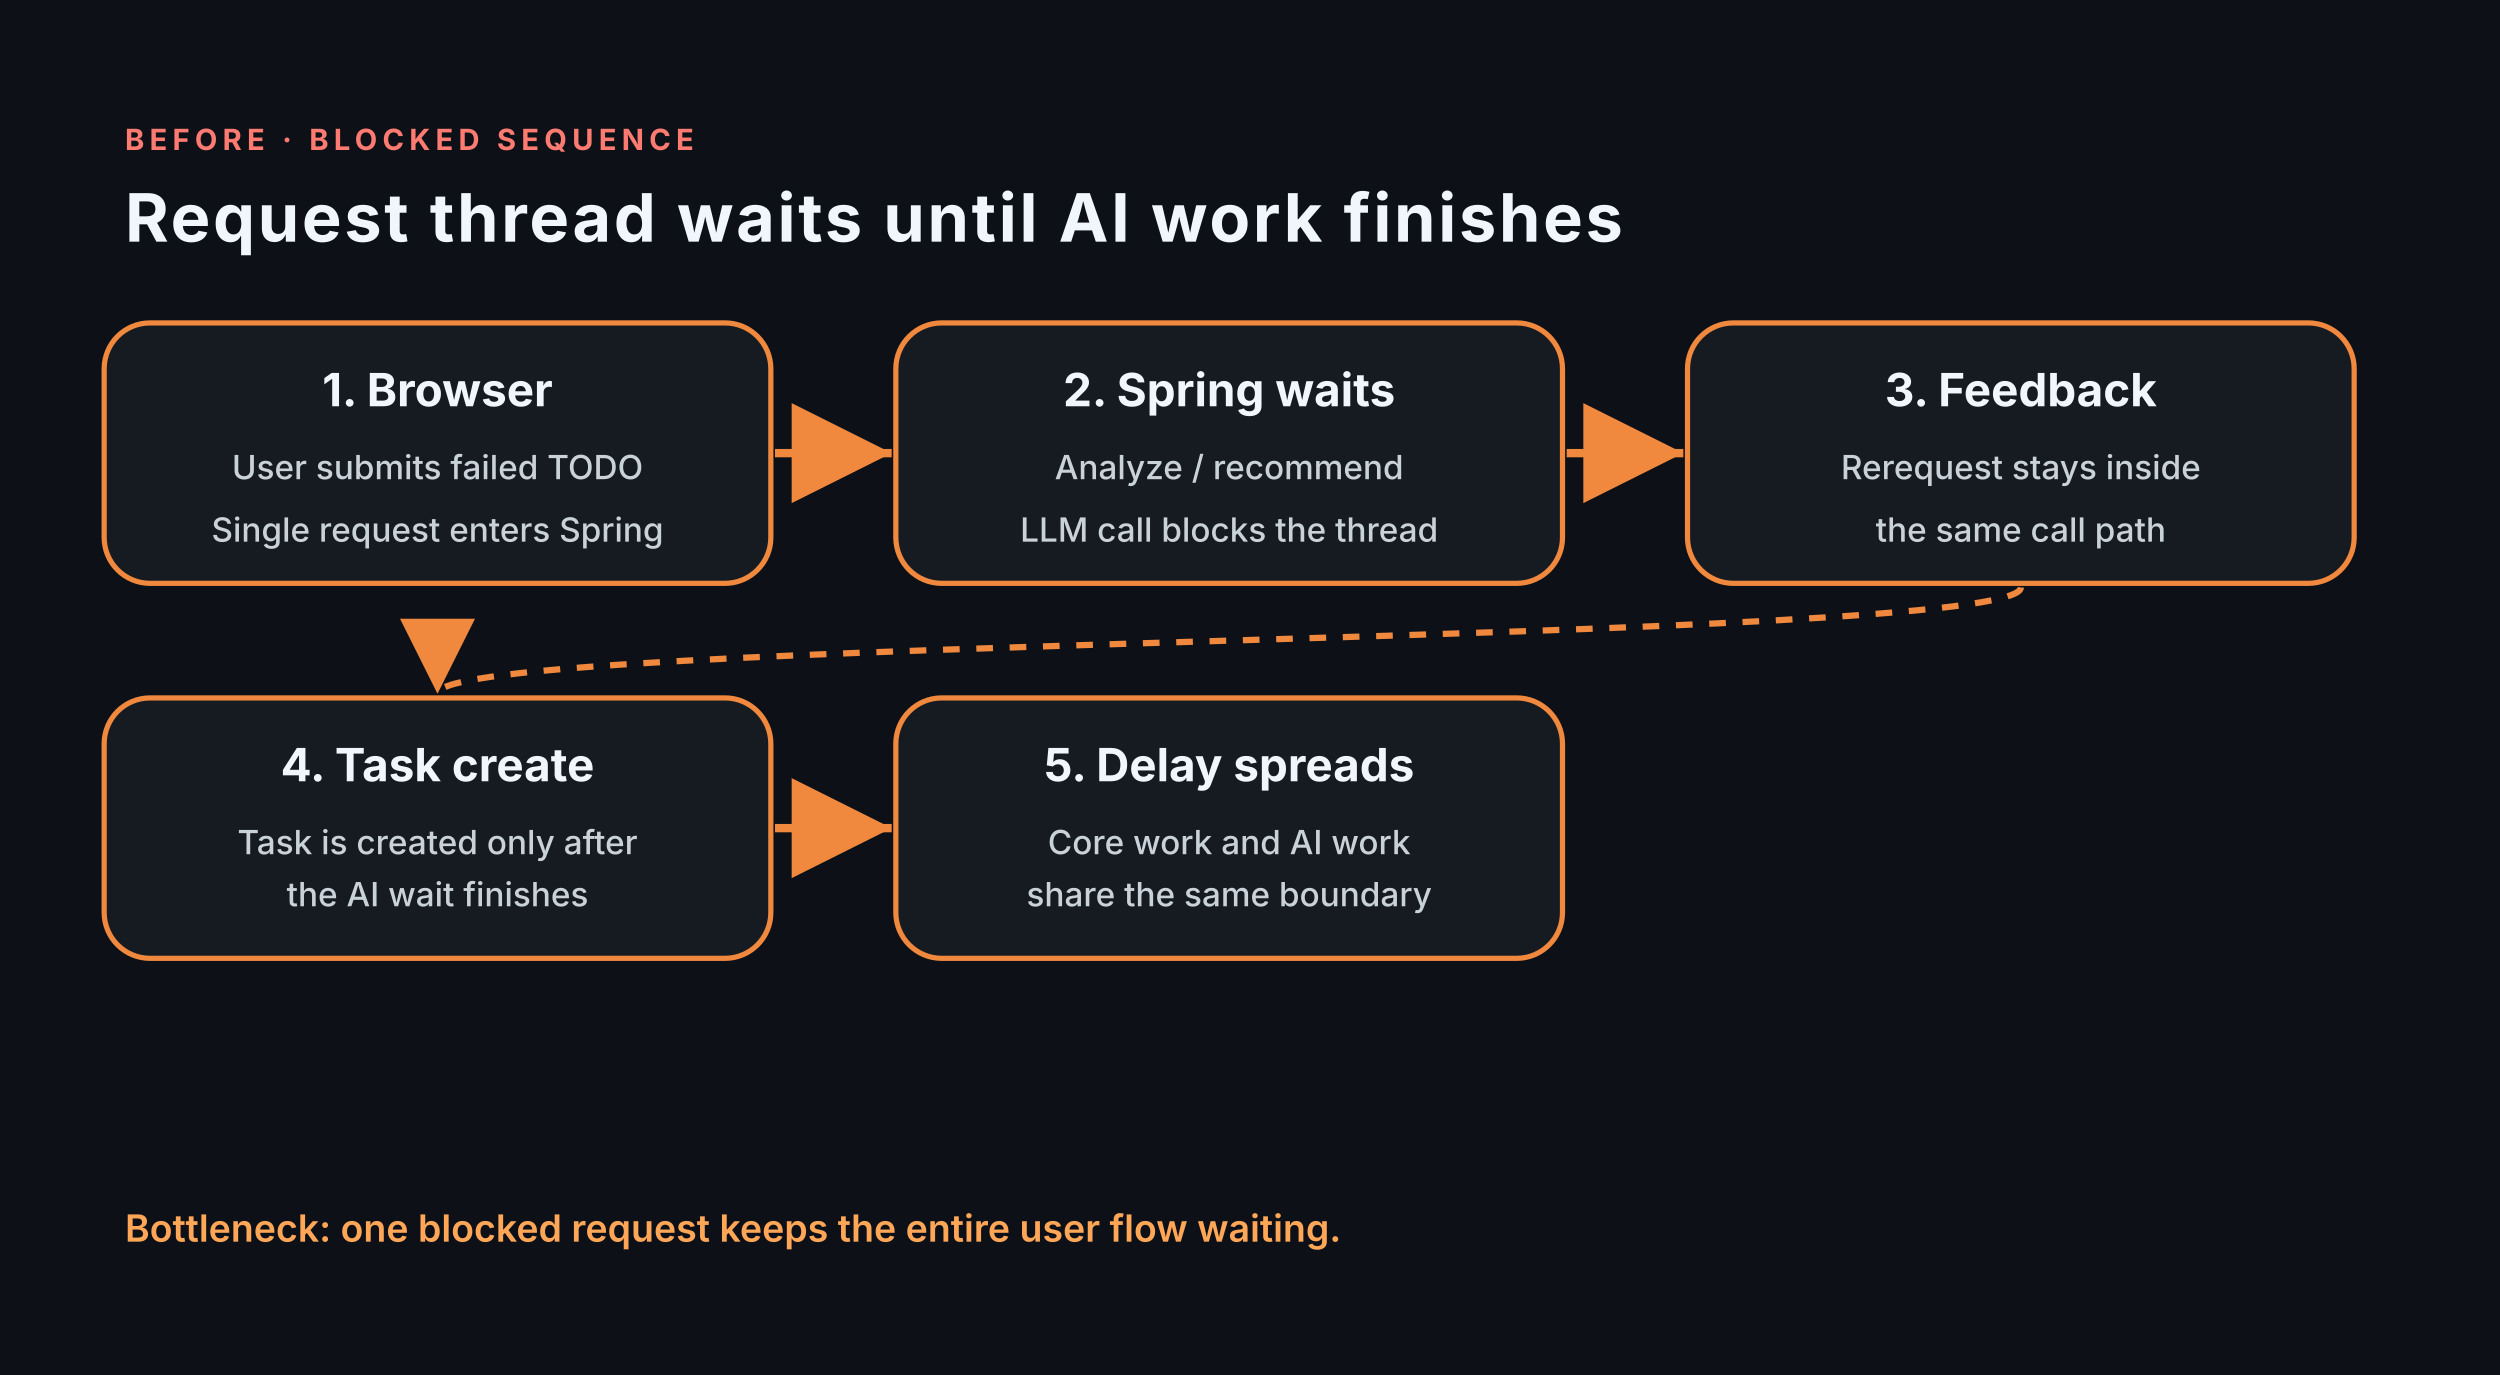
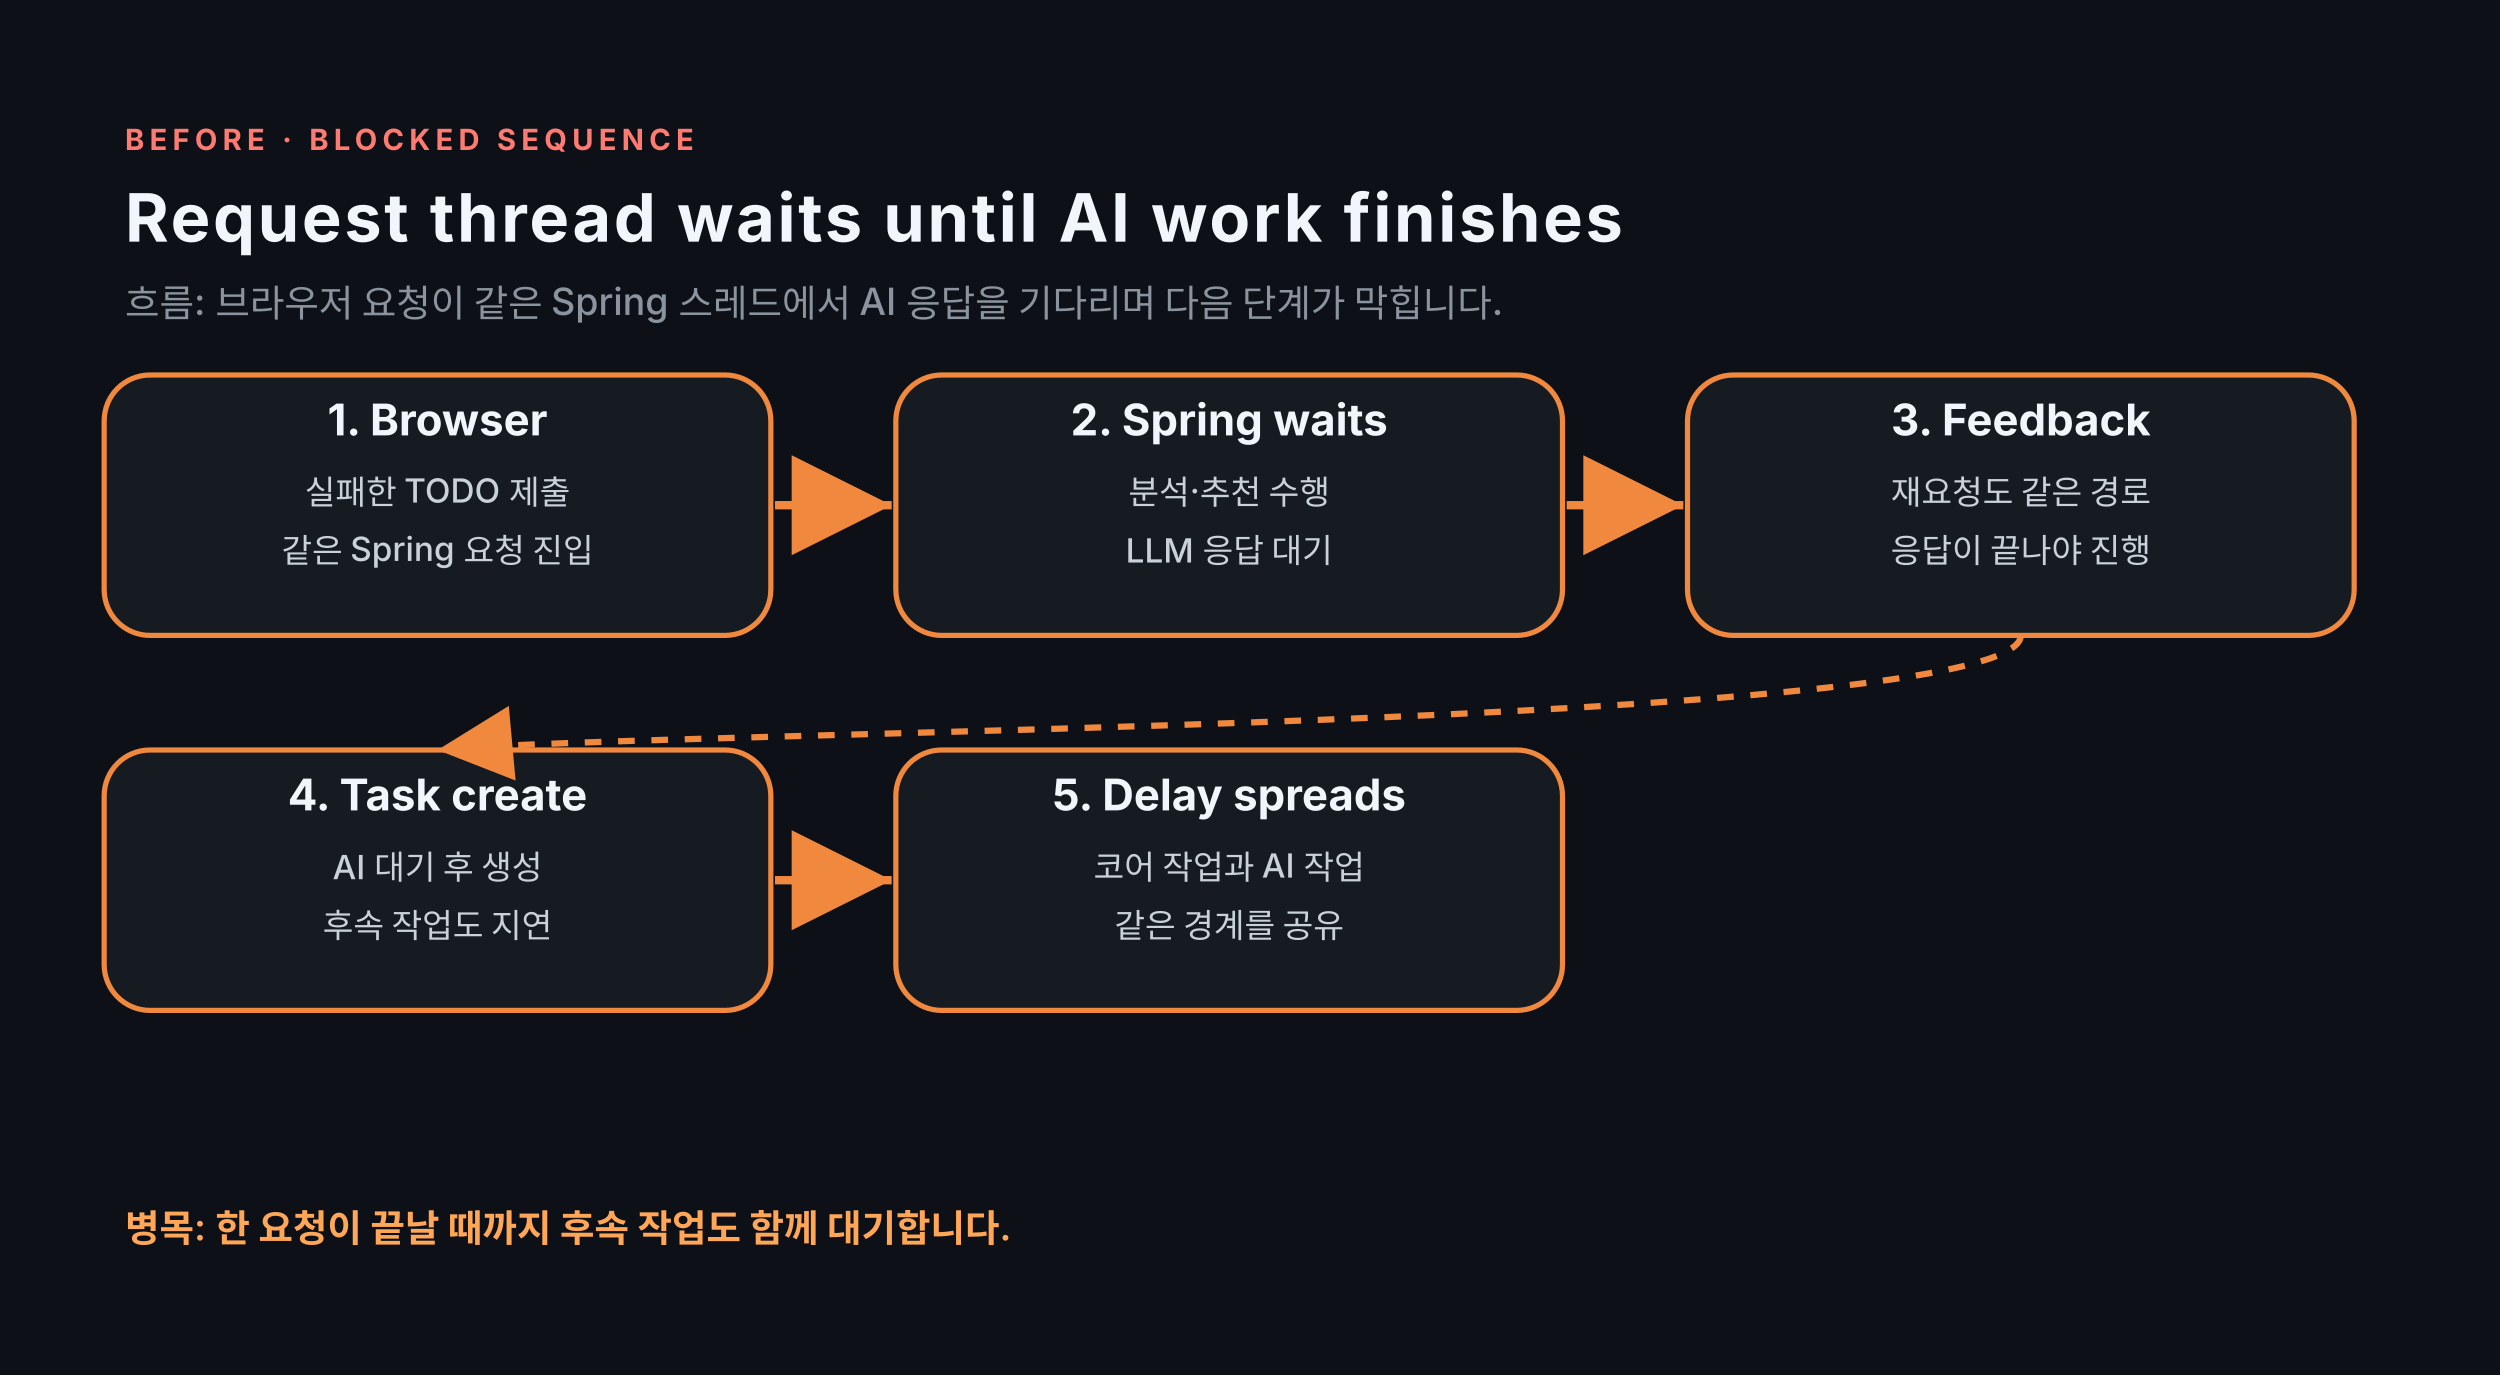
<svg xmlns="http://www.w3.org/2000/svg" viewBox="0 0 1200 660" role="img" aria-labelledby="title desc">
  <defs>
    <marker id="arrow" markerWidth="12" markerHeight="12" refX="12" refY="6" orient="auto">
      <path d="M 0 0 L 12 6 L 0 12 z" fill="#f0883e" />
    </marker>
    <style>
      .bg { fill: #0d1117; }
      .title { font: 700 32px 'Inter', 'Segoe UI', sans-serif; fill: #f0f6fc; letter-spacing: 0.04em; }
      .subtitle { font: 500 18px 'Inter', 'Segoe UI', sans-serif; fill: #8b949e; }
      .tag { font: 700 14px 'Inter', 'Segoe UI', sans-serif; fill: #ff7b72; letter-spacing: 0.18em; }
      .step { fill: #161b22; stroke: #f0883e; stroke-width: 2.5; rx: 22; }
-       .step-title { font: 700 22px 'Inter', 'Segoe UI', sans-serif; fill: #f0f6fc; }
+       .step-title { font: 700 21px 'Inter', 'Segoe UI', sans-serif; fill: #f0f6fc; }
      .step-text { font: 500 16px 'Inter', 'Segoe UI', sans-serif; fill: #c9d1d9; }
      .arrow { stroke: #f0883e; stroke-width: 4; fill: none; marker-end: url(#arrow); }
      .arrow-flow { stroke: #f0883e; stroke-width: 3; stroke-dasharray: 8 8; fill: none; marker-end: url(#arrow); }
      .note { font: 600 18px 'Inter', 'Segoe UI', sans-serif; fill: #ffa657; }
    </style>
  </defs>
  <rect class="bg" x="0" y="0" width="1200" height="660" />
  <text x="60" y="72" class="tag">BEFORE · BLOCKED SEQUENCE</text>
  <text x="60" y="116" class="title">Request thread waits until AI work finishes</text>
-   <rect x="50" y="155" width="320" height="125" class="step" />
-   <text x="210" y="195" text-anchor="middle" class="step-title">1. Browser</text>
-   <text x="210" y="230" text-anchor="middle" class="step-text">User submits failed TODO</text>
-   <text x="210" y="260" text-anchor="middle" class="step-text">Single request enters Spring</text>
-   <rect x="430" y="155" width="320" height="125" class="step" />
-   <text x="590" y="195" text-anchor="middle" class="step-title">2. Spring waits</text>
-   <text x="590" y="230" text-anchor="middle" class="step-text">Analyze / recommend</text>
-   <text x="590" y="260" text-anchor="middle" class="step-text">LLM call blocks the thread</text>
-   <rect x="810" y="155" width="320" height="125" class="step" />
-   <text x="970" y="195" text-anchor="middle" class="step-title">3. Feedback</text>
-   <text x="970" y="230" text-anchor="middle" class="step-text">Rerequest stays inside</text>
-   <text x="970" y="260" text-anchor="middle" class="step-text">the same call path</text>
-   <rect x="50" y="335" width="320" height="125" class="step" />
-   <text x="210" y="375" text-anchor="middle" class="step-title">4. Task create</text>
-   <text x="210" y="410" text-anchor="middle" class="step-text">Task is created only after</text>
-   <text x="210" y="435" text-anchor="middle" class="step-text">the AI wait finishes</text>
-   <rect x="430" y="335" width="320" height="125" class="step" />
-   <text x="590" y="375" text-anchor="middle" class="step-title">5. Delay spreads</text>
-   <text x="590" y="410" text-anchor="middle" class="step-text">Core work and AI work</text>
-   <text x="590" y="435" text-anchor="middle" class="step-text">share the same boundary</text>
-   <path class="arrow" d="M 372 217.5 L 428 217.5" />
-   <path class="arrow" d="M 752 217.5 L 808 217.5" />
-   <path class="arrow-flow" d="M 970 282 C 970 310, 210 305, 210 333" />
-   <path class="arrow" d="M 372 397.5 L 428 397.5" />
-   <text x="60" y="596" class="note">Bottleneck: one blocked request keeps the entire user flow waiting.</text>
+   <text x="60" y="152" class="subtitle">흐름: 브라우저 요청이 같은 Spring 스레드에서 AI 응답을 기다리며 다음 단계가 막힙니다.</text>
+   <rect x="50" y="180" width="320" height="125" class="step" />
+   <text x="210" y="209" text-anchor="middle" class="step-title">1. Browser</text>
+   <text x="210" y="242" text-anchor="middle" class="step-text">실패한 TODO 제출</text>
+   <text x="210" y="270" text-anchor="middle" class="step-text">같은 Spring 요청 진입</text>
+   <rect x="430" y="180" width="320" height="125" class="step" />
+   <text x="590" y="209" text-anchor="middle" class="step-title">2. Spring waits</text>
+   <text x="590" y="242" text-anchor="middle" class="step-text">분석·추천 수행</text>
+   <text x="590" y="270" text-anchor="middle" class="step-text">LLM 응답 대기</text>
+   <rect x="810" y="180" width="320" height="125" class="step" />
+   <text x="970" y="209" text-anchor="middle" class="step-title">3. Feedback</text>
+   <text x="970" y="242" text-anchor="middle" class="step-text">재요청도 같은 경로</text>
+   <text x="970" y="270" text-anchor="middle" class="step-text">응답이 끝나야 진행</text>
+   <rect x="50" y="360" width="320" height="125" class="step" />
+   <text x="210" y="389" text-anchor="middle" class="step-title">4. Task create</text>
+   <text x="210" y="422" text-anchor="middle" class="step-text">AI 대기 후 생성</text>
+   <text x="210" y="450" text-anchor="middle" class="step-text">후속 작업도 지연</text>
+   <rect x="430" y="360" width="320" height="125" class="step" />
+   <text x="590" y="389" text-anchor="middle" class="step-title">5. Delay spreads</text>
+   <text x="590" y="422" text-anchor="middle" class="step-text">코어 작업과 AI 작업</text>
+   <text x="590" y="450" text-anchor="middle" class="step-text">같은 경계를 공유</text>
+   <path class="arrow" d="M 372 242.5 L 428 242.5" />
+   <path class="arrow" d="M 752 242.5 L 808 242.5" />
+   <path class="arrow-flow" d="M 970 305 C 970 350, 320 350, 210 360" />
+   <path class="arrow" d="M 372 422.5 L 428 422.5" />
+   <text x="60" y="596" class="note">병목: 한 요청이 끝날 때까지 후속 작업도 함께 대기합니다.</text>
</svg>
